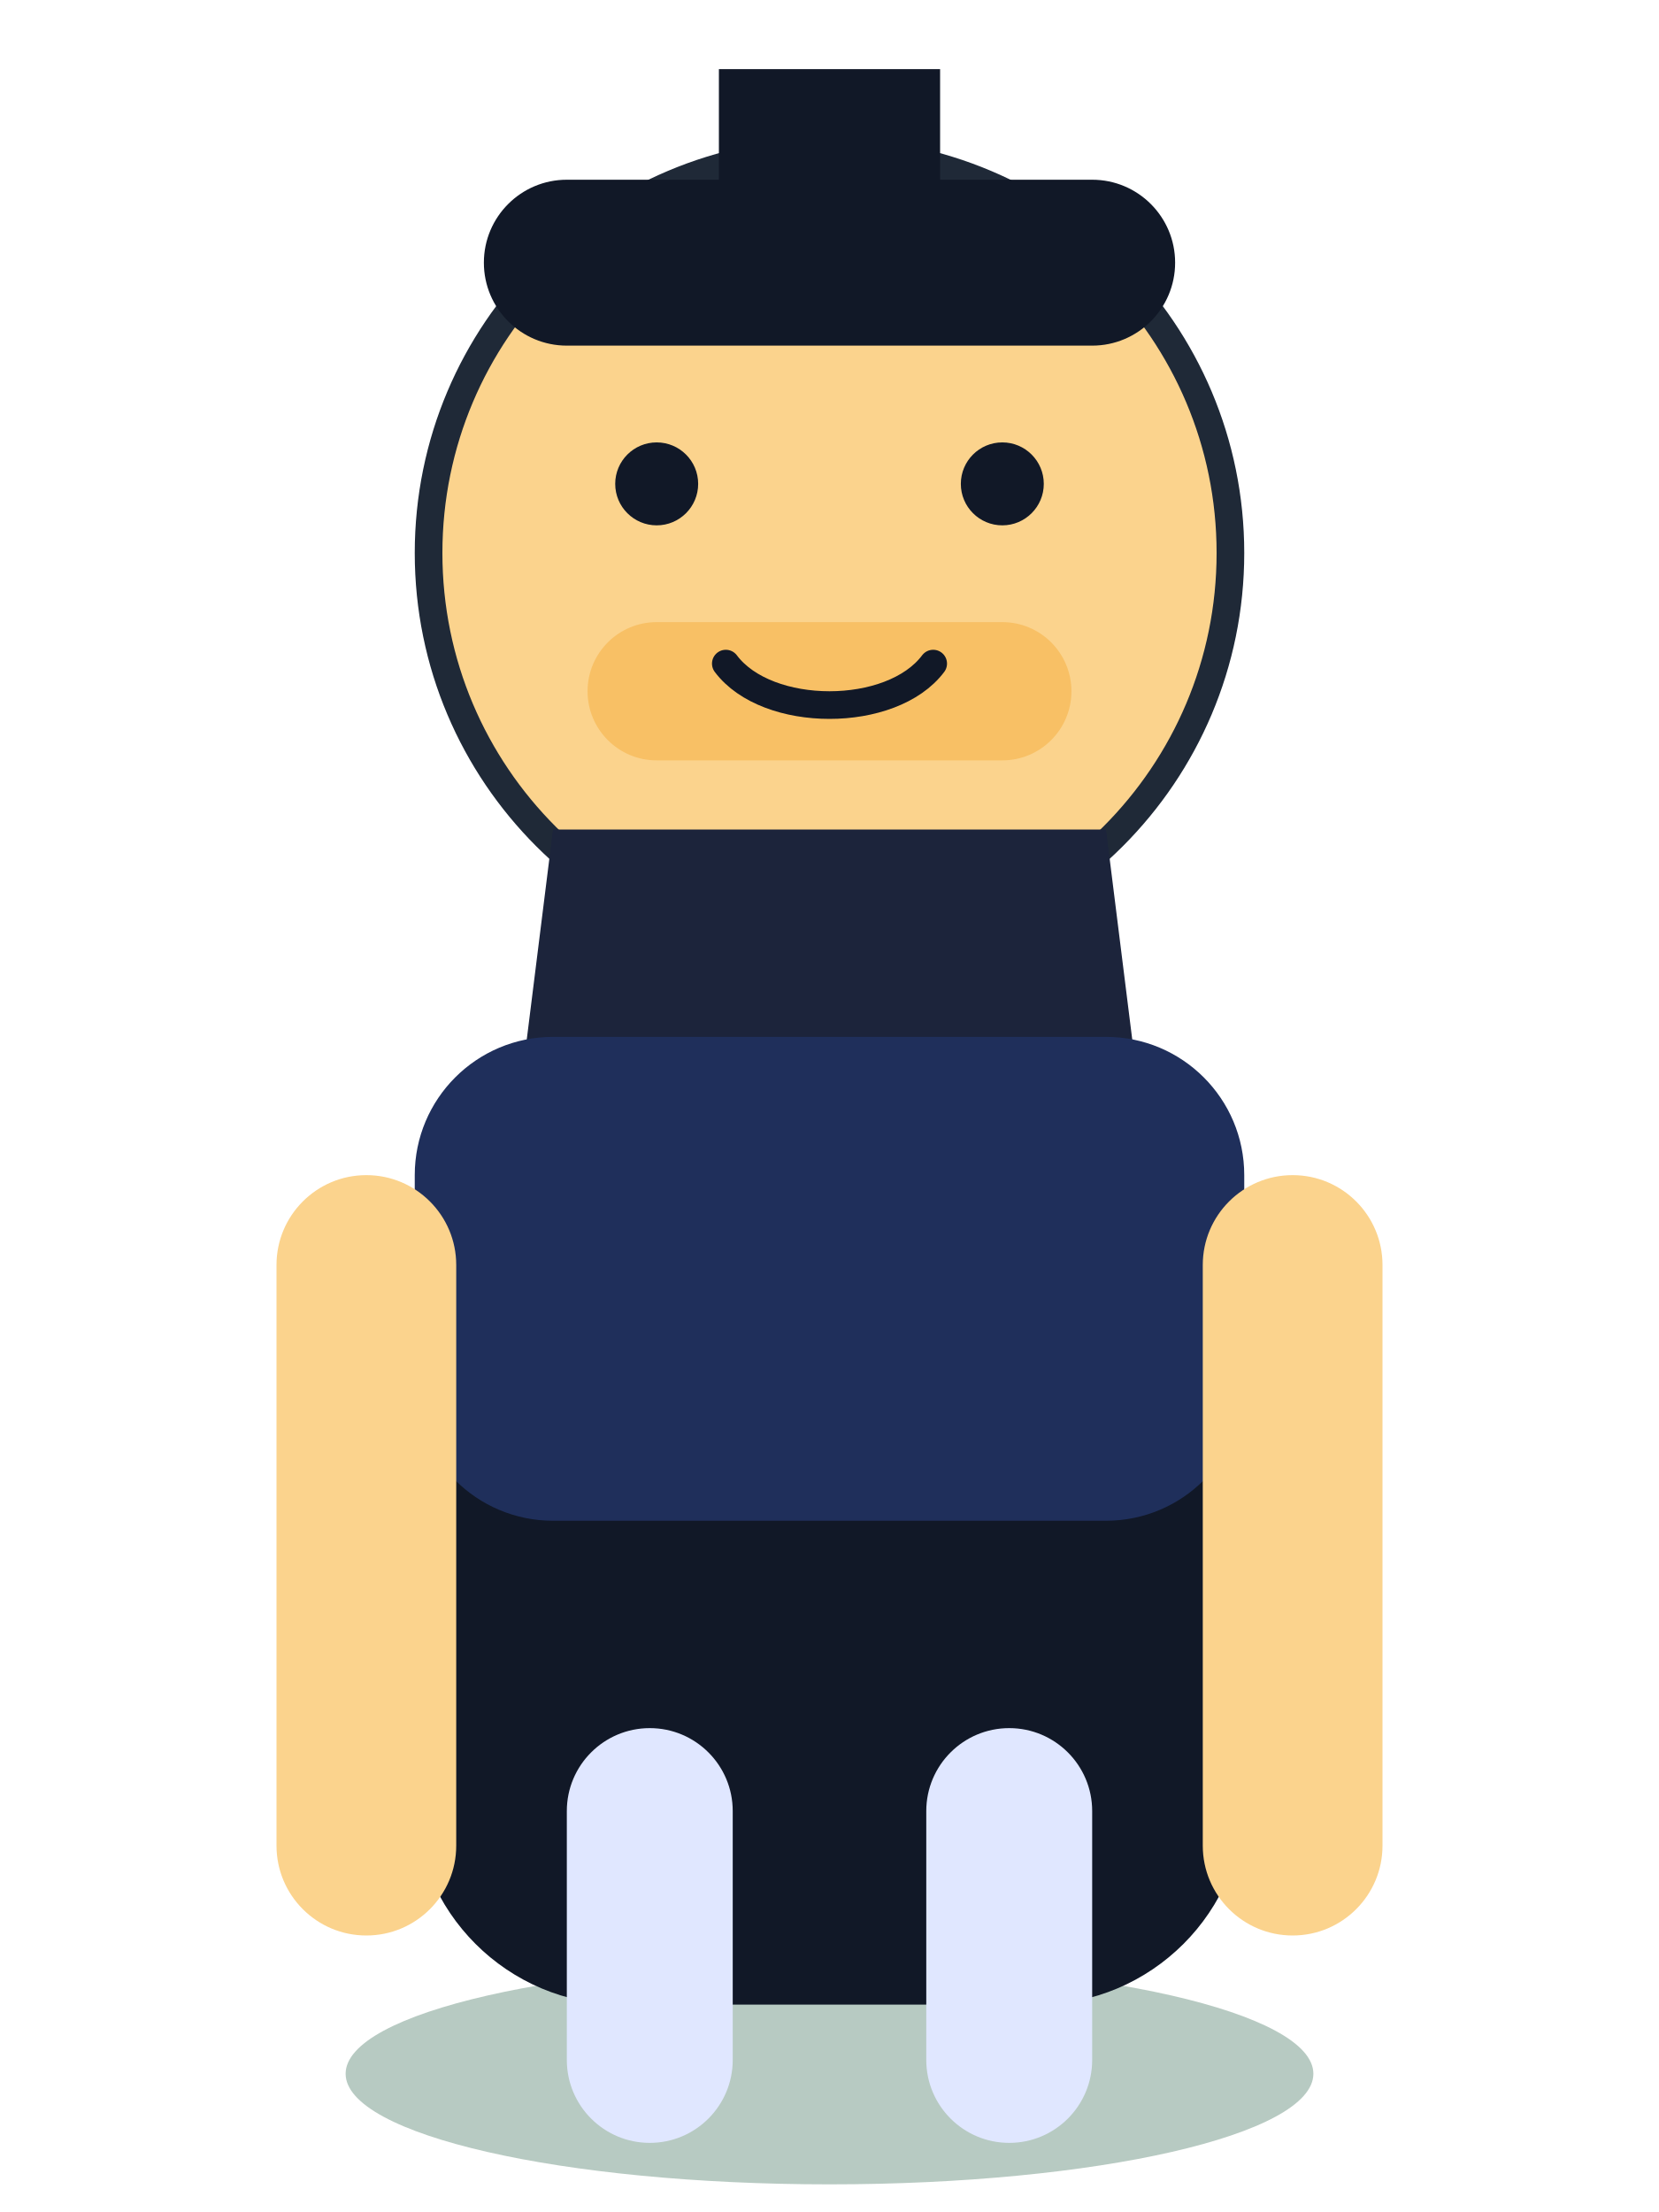
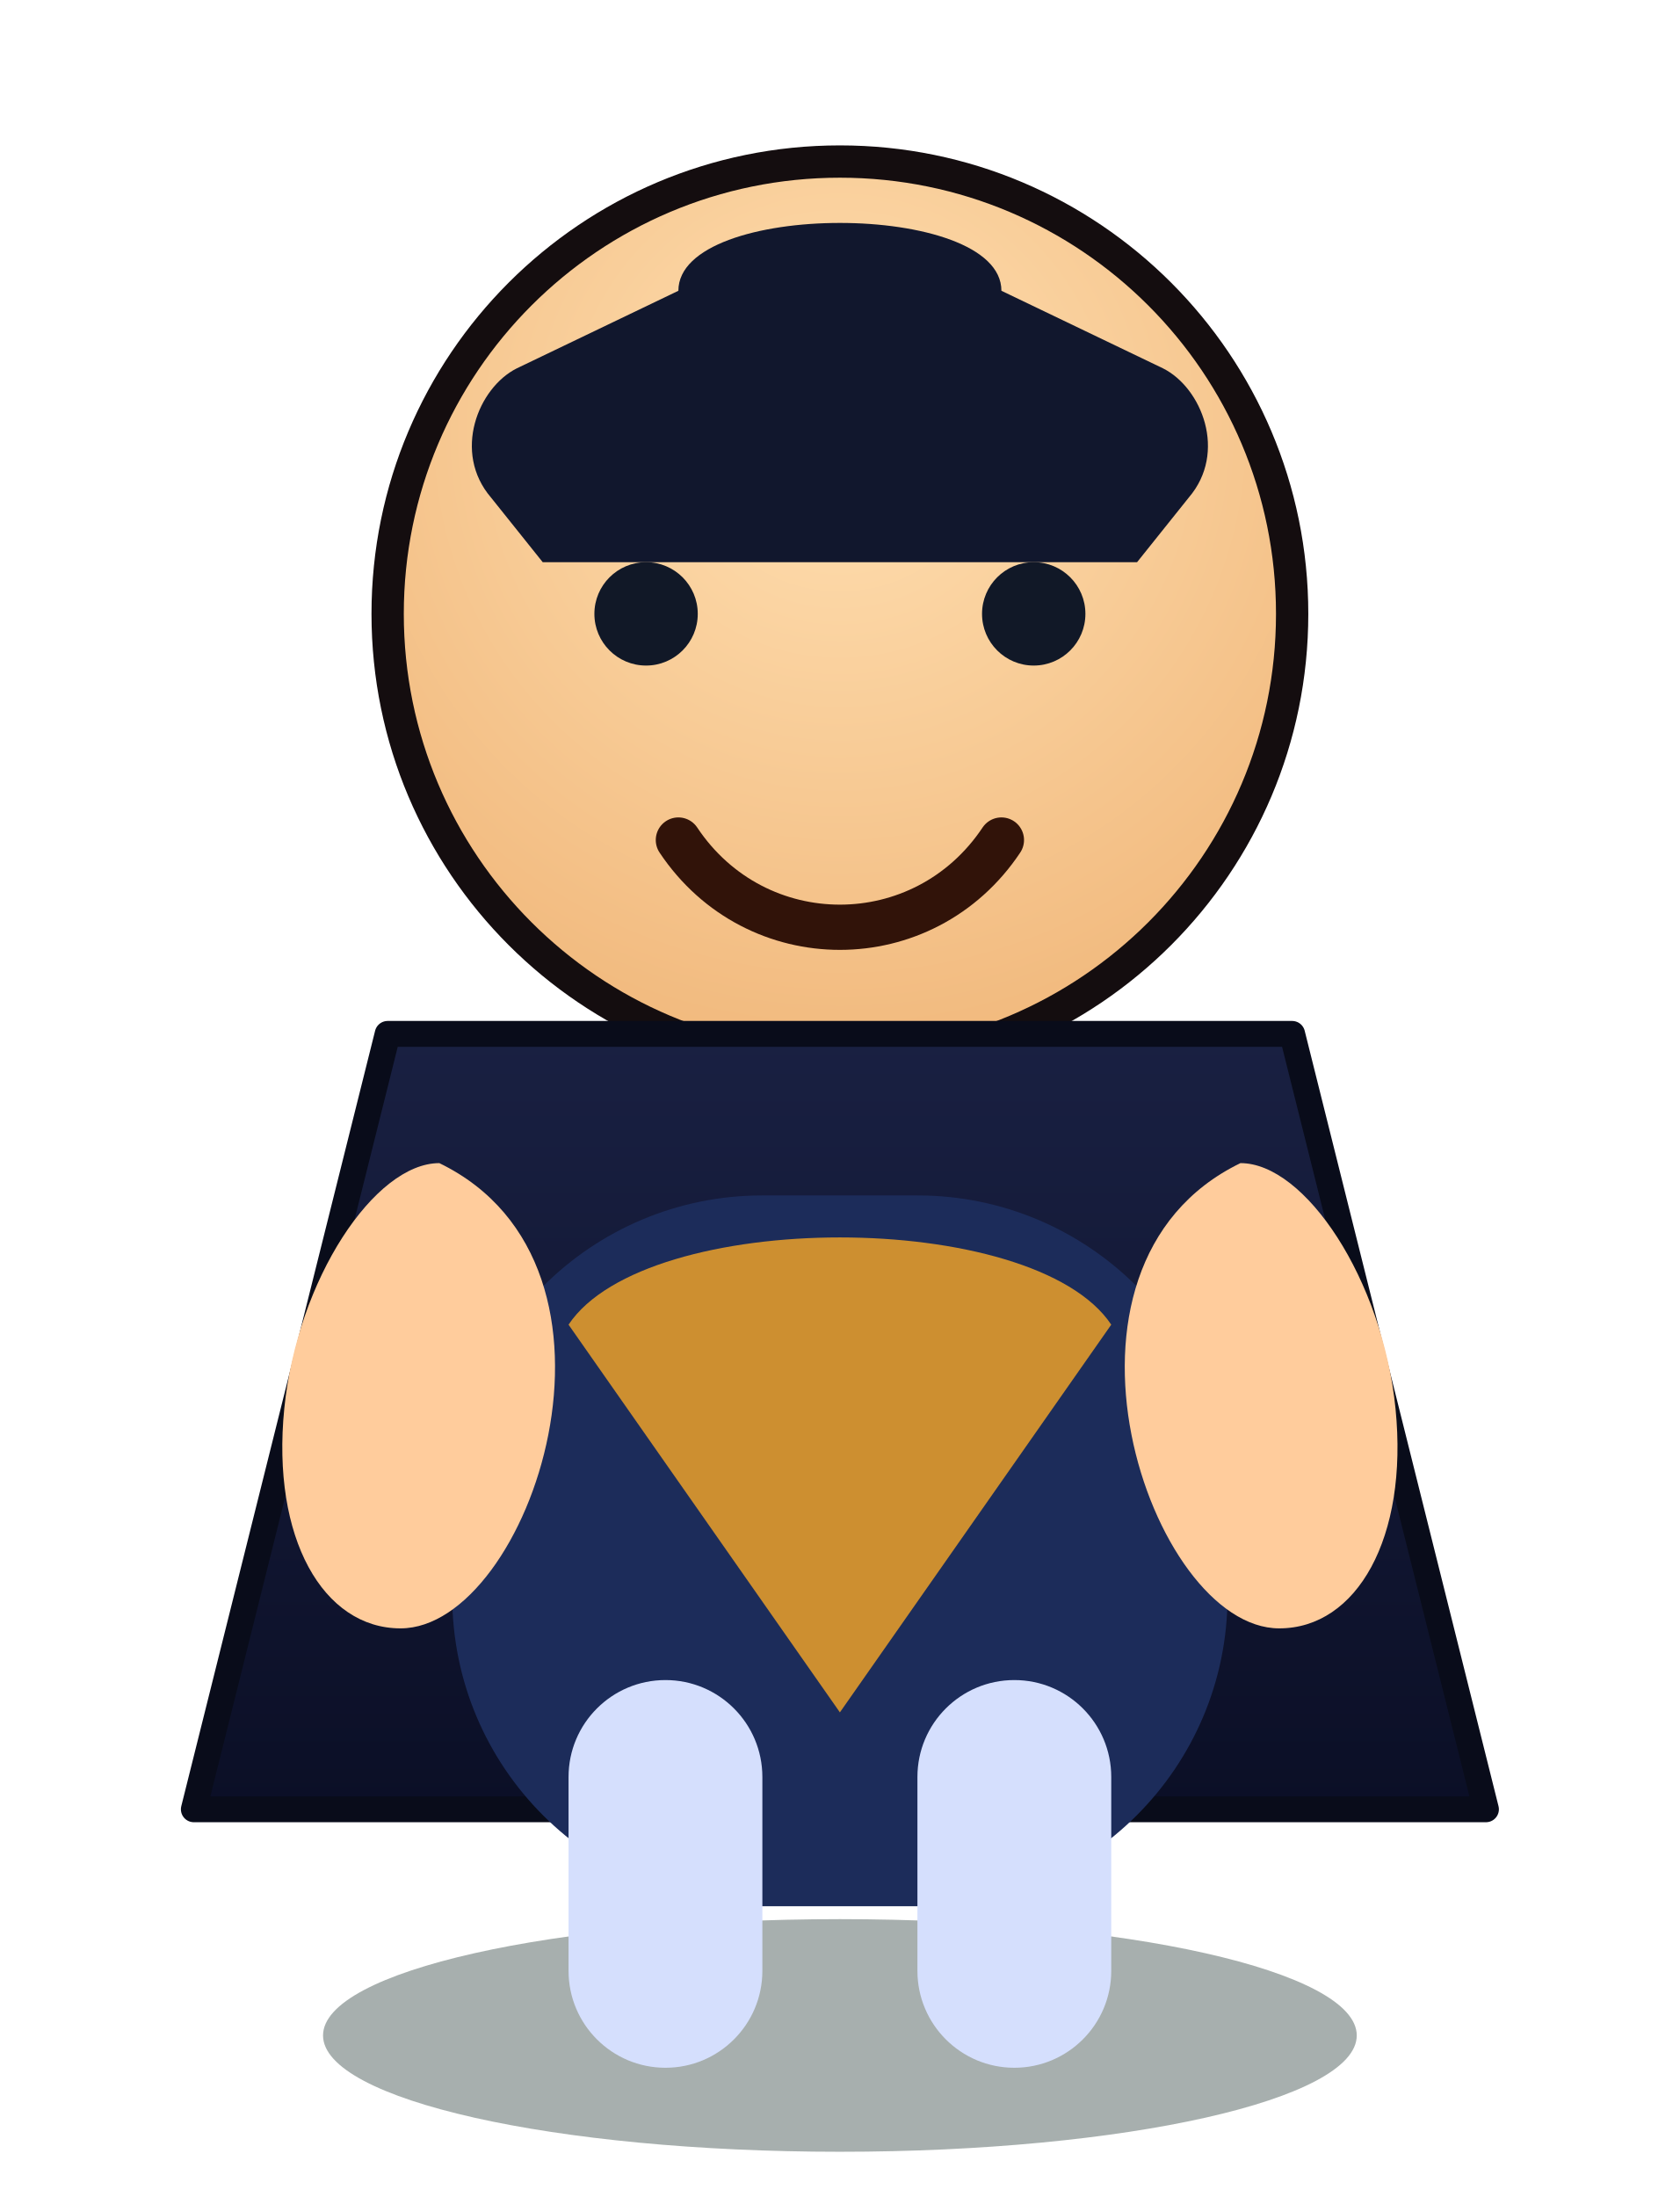
- <svg xmlns="http://www.w3.org/2000/svg" width="240" height="320" viewBox="0 0 240 320">
-   <rect width="240" height="320" fill="none" />
-   <g transform="translate(0,0)">
-     <ellipse cx="120" cy="300" rx="70" ry="16" fill="#0f4d31" opacity="0.3" />
-     <circle cx="120" cy="80" r="58" fill="#fbd38d" stroke="#1f2937" stroke-width="4" />
-     <path d="M80 120h80l10 80H70z" fill="#1c243b" />
-     <rect x="85" y="90" width="70" height="20" rx="10" fill="#f8c065" />
-     <rect x="104" y="10" width="32" height="18" fill="#111827" />
-     <rect x="70" y="26" width="100" height="24" rx="12" fill="#111827" />
-     <circle cx="95" cy="70" r="6" fill="#111827" />
-     <circle cx="145" cy="70" r="6" fill="#111827" />
-     <path d="M105 96c6 8 24 8 30 0" stroke="#111827" stroke-width="4" fill="none" stroke-linecap="round" />
-     <rect x="60" y="190" width="120" height="100" rx="30" fill="#111827" />
-     <rect x="60" y="150" width="120" height="70" rx="20" fill="#1f2f5b" />
-     <rect x="40" y="170" width="26" height="110" rx="13" fill="#fbd38d" />
-     <rect x="174" y="170" width="26" height="110" rx="13" fill="#fbd38d" />
-     <rect x="82" y="250" width="24" height="60" rx="12" fill="#e0e7ff" />
-     <rect x="134" y="250" width="24" height="60" rx="12" fill="#e0e7ff" />
-   </g>
+ <svg xmlns="http://www.w3.org/2000/svg" width="260" height="340" viewBox="0 0 260 340">
+   <defs>
+     <linearGradient id="ace-suit" x1="0%" y1="0%" x2="0%" y2="100%">
+       <stop offset="0%" stop-color="#192042" />
+       <stop offset="100%" stop-color="#0b0f26" />
+     </linearGradient>
+     <radialGradient id="ace-highlight" cx="50%" cy="30%" r="70%">
+       <stop offset="0%" stop-color="#ffdfb1" />
+       <stop offset="100%" stop-color="#f1b97d" />
+     </radialGradient>
+   </defs>
+   <rect width="260" height="340" fill="none" />
+   <ellipse cx="130" cy="315" rx="80" ry="18" fill="#041b16" opacity="0.35" />
+   <circle cx="130" cy="95" r="70" fill="url(#ace-highlight)" stroke="#140d0f" stroke-width="5" />
+   <path d="M60 160h140l30 120H30z" fill="url(#ace-suit)" stroke="#090c1a" stroke-width="4" stroke-linejoin="round" />
+   <path d="M105 45c0-14 50-14 50 0l25 12c6 3 10 13 4 20l-8 10H84l-8-10c-6-7-2-17 4-20l25-12z" fill="#11172d" />
+   <circle cx="100" cy="95" r="8" fill="#111827" />
+   <circle cx="160" cy="95" r="8" fill="#111827" />
+   <path d="M105 130c12 18 38 18 50 0" stroke="#311309" stroke-width="7" fill="none" stroke-linecap="round" />
+   <rect x="70" y="185" width="120" height="110" rx="48" fill="#1c2c5a" />
+   <path d="M68 180c-10 0-22 18-24 38-2 20 6 34 18 34 20 0 39-56 6-72z" fill="#ffcc9c" />
+   <path d="M192 180c10 0 22 18 24 38 2 20-6 34-18 34-20 0-39-56-6-72z" fill="#ffcc9c" />
+   <rect x="88" y="260" width="30" height="60" rx="15" fill="#d5dffd" />
+   <rect x="142" y="260" width="30" height="60" rx="15" fill="#d5dffd" />
+   <path d="M88 205c12-18 72-18 84 0l-42 60z" fill="#f9a826" opacity="0.8" />
</svg>
